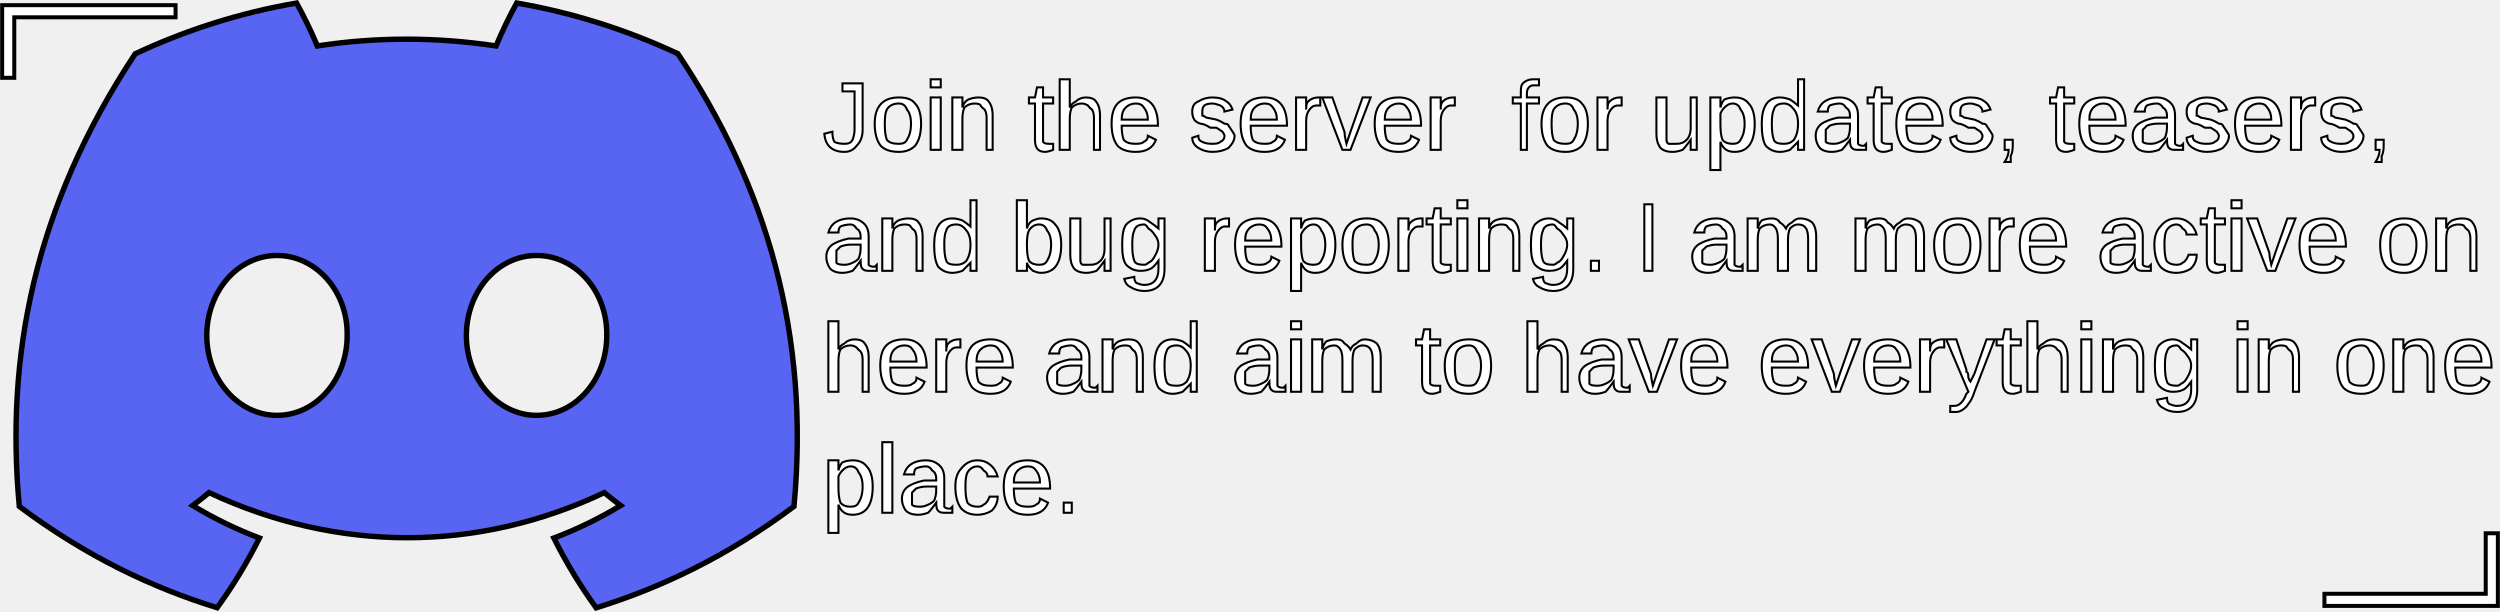
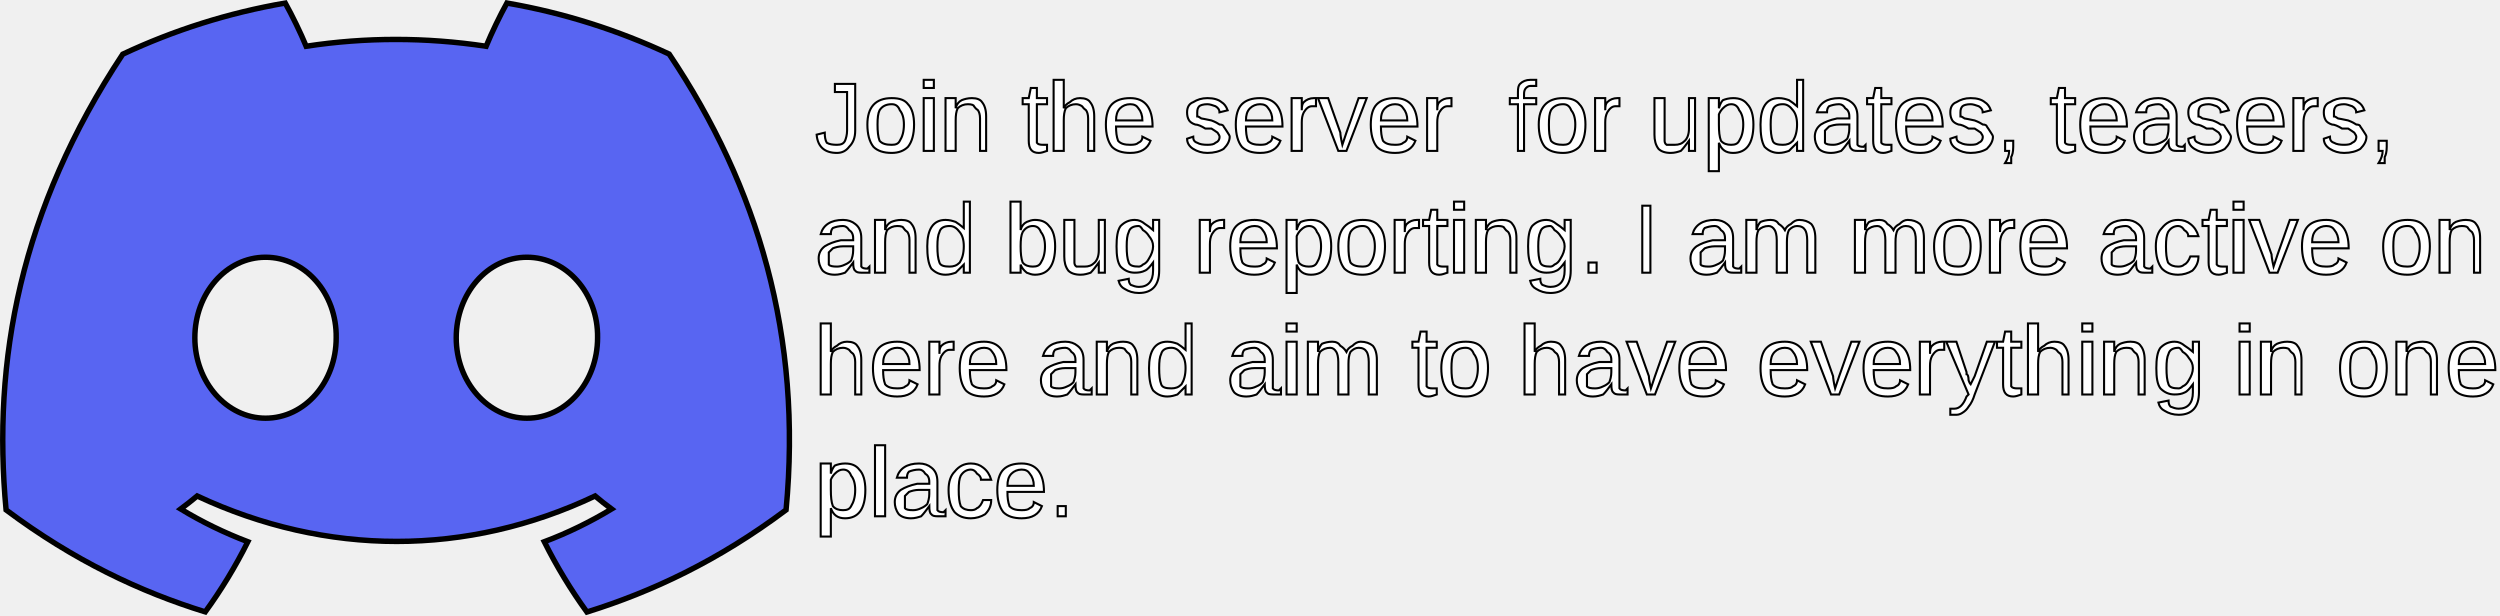
- <svg xmlns="http://www.w3.org/2000/svg" width="620" height="151.542" viewBox="0 0 19.375 4.736" version="1.1" id="svg5" xml:space="preserve">
+ <svg xmlns="http://www.w3.org/2000/svg" width="615.764" height="151.542" viewBox="0 0 19.243 4.736" version="1.1" id="svg5" xml:space="preserve">
  <defs id="defs2" />
-   <g id="layer1" transform="translate(0,0.02409345)">
+   <g id="layer1" transform="translate(-0.1026256,0.02409345)">
    <text xml:space="preserve" style="font-style:normal;font-variant:normal;font-weight:normal;font-stretch:normal;font-size:0.75px;font-family:Arial;-inkscape-font-specification:'Arial, Normal';font-variant-ligatures:normal;font-variant-caps:normal;font-variant-numeric:normal;font-variant-east-asian:normal;white-space:pre;inline-size:13.13;fill:#ffffff;stroke:#000000;stroke-width:0.016;stroke-dasharray:none" x="6.709" y="1.432" id="text173" transform="translate(-0.3383318,-0.296179)">
-       <tspan x="6.709" y="1.432" id="tspan305">Join the server  for updates, teasers, </tspan>
-       <tspan x="6.709" y="2.37" id="tspan307">and bug reporting. I am more active on </tspan>
-       <tspan x="6.709" y="3.307" id="tspan309">here and aim to have everything in one </tspan>
-       <tspan x="6.709" y="4.245" id="tspan311">place.</tspan>
+       <tspan x="6.709" y="1.432" id="tspan227">Join the server  for updates, teasers, </tspan>
+       <tspan x="6.709" y="2.37" id="tspan229">and bug reporting. I am more active on </tspan>
+       <tspan x="6.709" y="3.307" id="tspan231">here and aim to have everything in one </tspan>
+       <tspan x="6.709" y="4.245" id="tspan233">place.</tspan>
    </text>
    <path d="M 5.253,0.392 C 4.861,0.209 4.442,0.075 4.004,-6.43385e-4 3.95,0.097 3.887,0.228 3.844,0.332 c -0.466,-0.07 -0.927,-0.07 -1.385,0 C 2.416,0.228 2.352,0.097 2.298,-6.43385e-4 1.859,0.075 1.439,0.209 1.047,0.393 0.257,1.588 0.042,2.753 0.149,3.901 0.674,4.293 1.182,4.531 1.682,4.686 1.805,4.517 1.915,4.336 2.01,4.146 1.829,4.077 1.656,3.993 1.493,3.894 c 0.043,-0.032 0.086,-0.066 0.127,-0.1 0.996,0.466 2.079,0.466 3.063,0 0.041,0.035 0.084,0.068 0.127,0.1 C 4.646,3.993 4.473,4.078 4.292,4.146 4.387,4.336 4.497,4.517 4.62,4.687 5.12,4.531 5.629,4.293 6.153,3.901 6.279,2.57 5.939,1.415 5.253,0.392 Z M 2.146,3.195 c -0.299,0 -0.544,-0.279 -0.544,-0.619 0,-0.34 0.24,-0.62 0.544,-0.62 0.304,0 0.55,0.279 0.544,0.62 4.845e-4,0.34 -0.24,0.619 -0.544,0.619 z m 2.012,0 c -0.299,0 -0.544,-0.279 -0.544,-0.619 0,-0.34 0.24,-0.62 0.544,-0.62 0.304,0 0.55,0.279 0.544,0.62 0,0.34 -0.24,0.619 -0.544,0.619 z" fill="#5865f2" fill-rule="nonzero" id="path8334" style="stroke:#000000;stroke-width:0.042;stroke-dasharray:none" />
-     <path style="fill:#ffffff;stroke:#000000;stroke-width:0.031" d="m 0.016,0.016 h 1.344 v 0.094 h -1.25 v 0.469 h -0.094 z" id="path496" />
-     <path style="fill:#ffffff;stroke:#000000;stroke-width:0.031" d="m 19.359,4.672 h -1.344 v -0.094 h 1.25 v -0.469 h 0.094 z" id="path496-2" />
  </g>
</svg>
